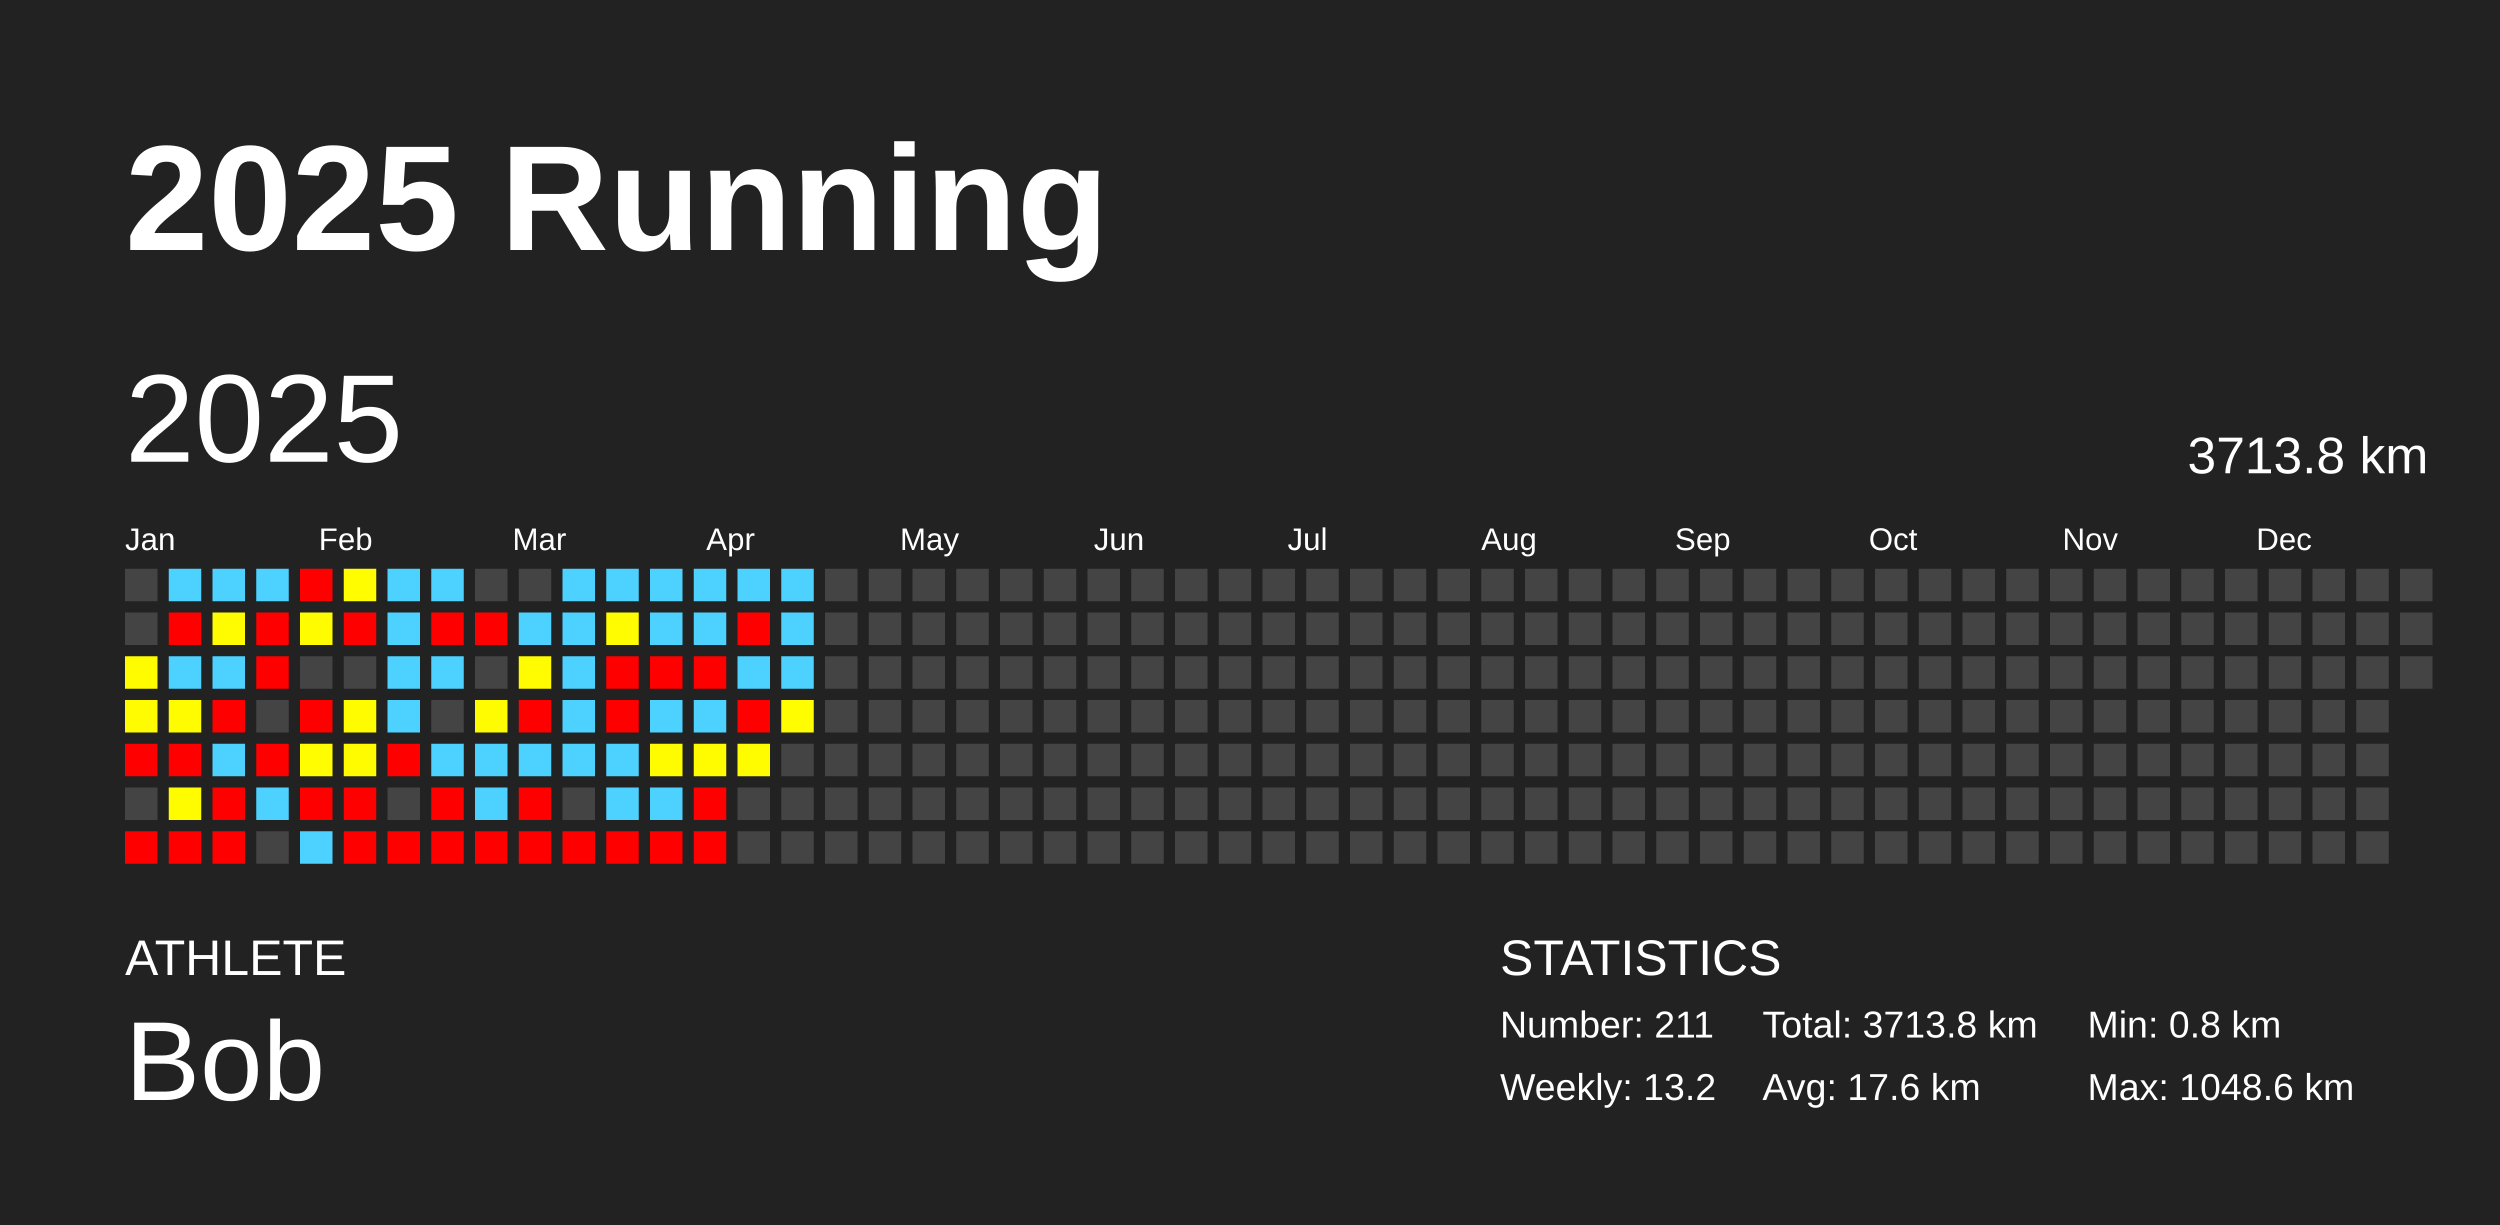
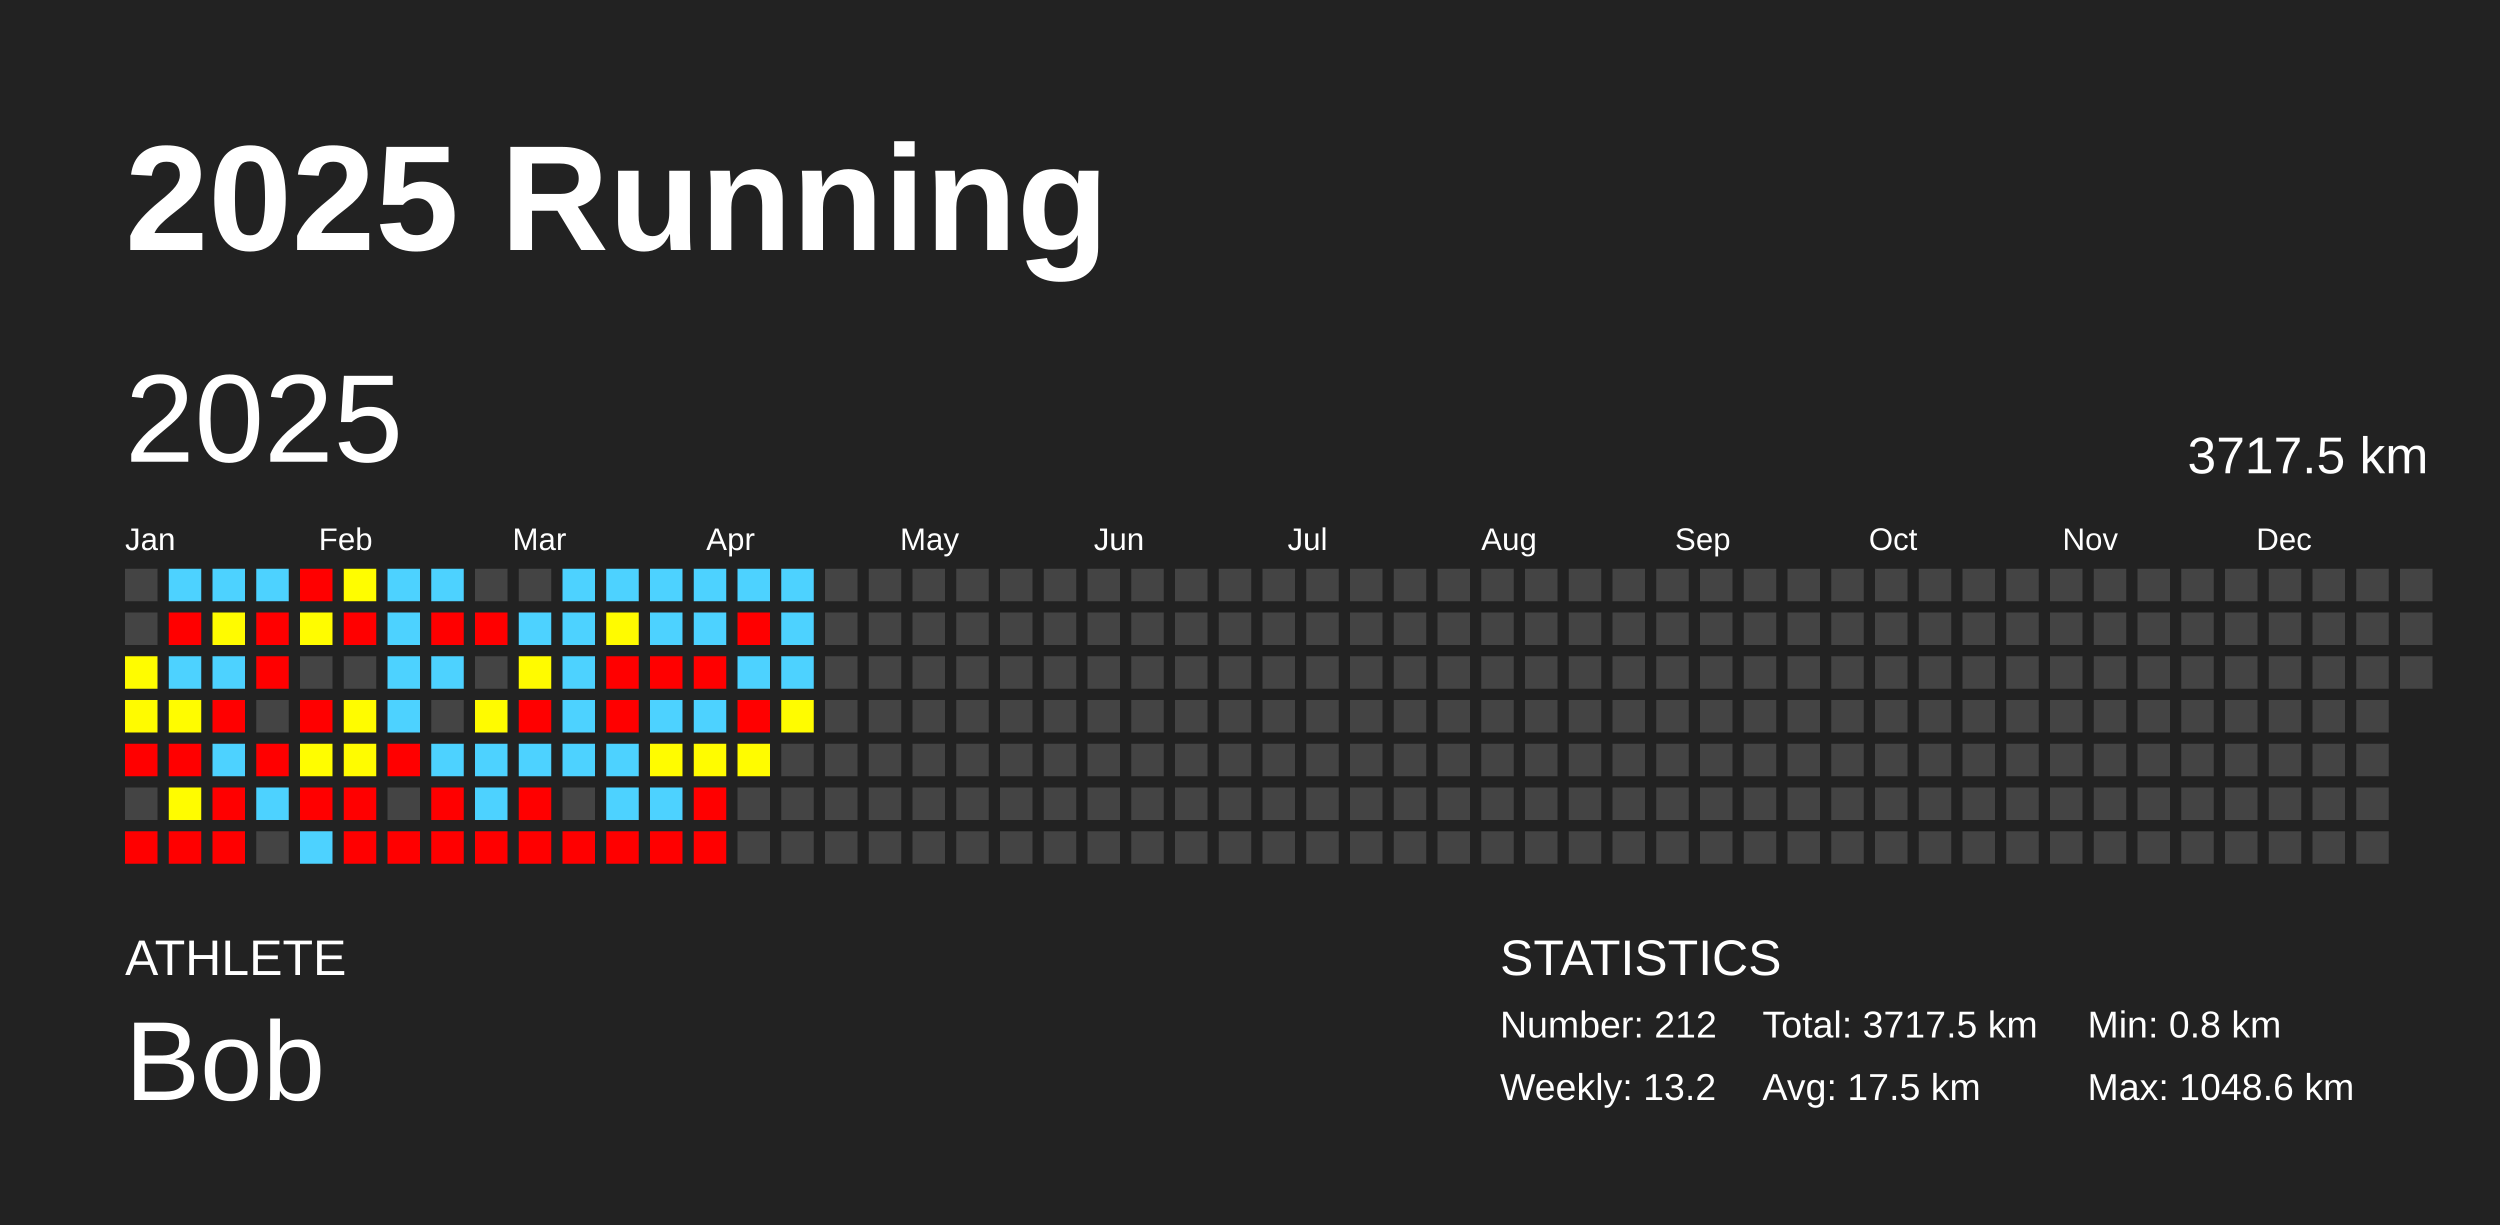
<svg xmlns="http://www.w3.org/2000/svg" baseProfile="full" height="98mm" version="1.1" viewBox="0,0,200,98" width="200mm">
  <defs />
  <rect fill="#222222" height="98" width="200" x="0" y="0" />
  <text fill="#FFFFFF" style="font-size:12px; font-family:Arial; font-weight:bold;" x="10" y="20">2025 Running</text>
  <text fill="#FFFFFF" style="font-size:4px; font-family:Arial" x="10" y="78">ATHLETE</text>
  <text fill="#FFFFFF" style="font-size:9px; font-family:Arial" x="10" y="88">Bob</text>
  <text fill="#FFFFFF" style="font-size:4px; font-family:Arial" x="120" y="78">STATISTICS</text>
-   <text fill="#FFFFFF" style="font-size:3px; font-family:Arial" x="120" y="83">Number: 211</text>
+   <text fill="#FFFFFF" style="font-size:3px; font-family:Arial" x="120" y="83">Number: 212</text>
  <text fill="#FFFFFF" style="font-size:3px; font-family:Arial" x="120" y="88">Weekly: 13.2</text>
-   <text fill="#FFFFFF" style="font-size:3px; font-family:Arial" x="141" y="83">Total: 3713.8 km</text>
-   <text fill="#FFFFFF" style="font-size:3px; font-family:Arial" x="141" y="88">Avg: 17.6 km</text>
+   <text fill="#FFFFFF" style="font-size:3px; font-family:Arial" x="141" y="83">Total: 3717.5 km</text>
+   <text fill="#FFFFFF" style="font-size:3px; font-family:Arial" x="141" y="88">Avg: 17.5 km</text>
  <text fill="#FFFFFF" style="font-size:3px; font-family:Arial" x="167" y="83">Min: 0.8 km</text>
  <text fill="#FFFFFF" style="font-size:3px; font-family:Arial" x="167" y="88">Max: 1048.6 km</text>
  <text dominant-baseline="hanging" fill="#FFFFFF" style="font-size:10.0px; font-family:Arial;" x="10" y="30">2025</text>
-   <text dominant-baseline="hanging" fill="#FFFFFF" style="font-size:4.125px; font-family:Arial;" x="175" y="35">3713.8 km</text>
+   <text dominant-baseline="hanging" fill="#FFFFFF" style="font-size:4.125px; font-family:Arial;" x="175" y="35">3717.5 km</text>
  <text fill="#FFFFFF" style="font-size:2.5px; font-family:Arial" x="10.0" y="44">Jan</text>
  <text fill="#FFFFFF" style="font-size:2.5px; font-family:Arial" x="25.5" y="44">Feb</text>
  <text fill="#FFFFFF" style="font-size:2.5px; font-family:Arial" x="41.0" y="44">Mar</text>
  <text fill="#FFFFFF" style="font-size:2.5px; font-family:Arial" x="56.5" y="44">Apr</text>
  <text fill="#FFFFFF" style="font-size:2.5px; font-family:Arial" x="72.0" y="44">May</text>
  <text fill="#FFFFFF" style="font-size:2.5px; font-family:Arial" x="87.5" y="44">Jun</text>
  <text fill="#FFFFFF" style="font-size:2.5px; font-family:Arial" x="103.0" y="44">Jul</text>
  <text fill="#FFFFFF" style="font-size:2.5px; font-family:Arial" x="118.5" y="44">Aug</text>
  <text fill="#FFFFFF" style="font-size:2.5px; font-family:Arial" x="134.0" y="44">Sep</text>
  <text fill="#FFFFFF" style="font-size:2.5px; font-family:Arial" x="149.5" y="44">Oct</text>
  <text fill="#FFFFFF" style="font-size:2.5px; font-family:Arial" x="165.0" y="44">Nov</text>
  <text fill="#FFFFFF" style="font-size:2.5px; font-family:Arial" x="180.5" y="44">Dec</text>
  <rect fill="#444444" height="2.6" width="2.6" x="10.0" y="45.5" />
  <rect fill="#444444" height="2.6" width="2.6" x="10.0" y="49.0" />
  <rect fill="#fffc00" height="2.6" width="2.6" x="10.0" y="52.5" />
  <rect fill="#fffb00" height="2.6" width="2.6" x="10.0" y="56.0" />
  <rect fill="red" height="2.6" width="2.6" x="10.0" y="59.5" />
  <rect fill="#444444" height="2.6" width="2.6" x="10.0" y="63.0" />
  <rect fill="red" height="2.6" width="2.6" x="10.0" y="66.5" />
  <rect fill="#4dd2ff" height="2.6" width="2.6" x="13.5" y="45.5" />
  <rect fill="red" height="2.6" width="2.6" x="13.5" y="49.0" />
  <rect fill="#4dd2ff" height="2.6" width="2.6" x="13.5" y="52.5" />
  <rect fill="#fffc00" height="2.6" width="2.6" x="13.5" y="56.0" />
  <rect fill="red" height="2.6" width="2.6" x="13.5" y="59.5" />
  <rect fill="#fffc00" height="2.6" width="2.6" x="13.5" y="63.0" />
  <rect fill="red" height="2.6" width="2.6" x="13.5" y="66.5" />
  <rect fill="#4dd2ff" height="2.6" width="2.6" x="17.0" y="45.5" />
  <rect fill="#fffb00" height="2.6" width="2.6" x="17.0" y="49.0" />
  <rect fill="#4dd2ff" height="2.6" width="2.6" x="17.0" y="52.5" />
  <rect fill="red" height="2.6" width="2.6" x="17.0" y="56.0" />
  <rect fill="#4dd2ff" height="2.6" width="2.6" x="17.0" y="59.5" />
  <rect fill="red" height="2.6" width="2.6" x="17.0" y="63.0" />
  <rect fill="red" height="2.6" width="2.6" x="17.0" y="66.5" />
  <rect fill="#4dd2ff" height="2.6" width="2.6" x="20.5" y="45.5" />
  <rect fill="red" height="2.6" width="2.6" x="20.5" y="49.0" />
  <rect fill="red" height="2.6" width="2.6" x="20.5" y="52.5" />
  <rect fill="#444444" height="2.6" width="2.6" x="20.5" y="56.0" />
  <rect fill="red" height="2.6" width="2.6" x="20.5" y="59.5" />
  <rect fill="#4dd2ff" height="2.6" width="2.6" x="20.5" y="63.0" />
  <rect fill="#444444" height="2.6" width="2.6" x="20.5" y="66.5" />
  <rect fill="red" height="2.6" width="2.6" x="24.0" y="45.5" />
  <rect fill="#fffc00" height="2.6" width="2.6" x="24.0" y="49.0" />
  <rect fill="#444444" height="2.6" width="2.6" x="24.0" y="52.5" />
  <rect fill="red" height="2.6" width="2.6" x="24.0" y="56.0" />
  <rect fill="#fffd00" height="2.6" width="2.6" x="24.0" y="59.5" />
  <rect fill="red" height="2.6" width="2.6" x="24.0" y="63.0" />
  <rect fill="#4dd2ff" height="2.6" width="2.6" x="24.0" y="66.5" />
  <rect fill="#fffd00" height="2.6" width="2.6" x="27.5" y="45.5" />
  <rect fill="red" height="2.6" width="2.6" x="27.5" y="49.0" />
  <rect fill="#444444" height="2.6" width="2.6" x="27.5" y="52.5" />
  <rect fill="#fffc00" height="2.6" width="2.6" x="27.5" y="56.0" />
  <rect fill="#fffc00" height="2.6" width="2.6" x="27.5" y="59.5" />
  <rect fill="red" height="2.6" width="2.6" x="27.5" y="63.0" />
  <rect fill="red" height="2.6" width="2.6" x="27.5" y="66.5" />
  <rect fill="#4dd2ff" height="2.6" width="2.6" x="31.0" y="45.5" />
  <rect fill="#4dd2ff" height="2.6" width="2.6" x="31.0" y="49.0" />
  <rect fill="#4dd2ff" height="2.6" width="2.6" x="31.0" y="52.5" />
  <rect fill="#4dd2ff" height="2.6" width="2.6" x="31.0" y="56.0" />
  <rect fill="red" height="2.6" width="2.6" x="31.0" y="59.5" />
  <rect fill="#444444" height="2.6" width="2.6" x="31.0" y="63.0" />
  <rect fill="red" height="2.6" width="2.6" x="31.0" y="66.5" />
  <rect fill="#4dd2ff" height="2.6" width="2.6" x="34.5" y="45.5" />
  <rect fill="red" height="2.6" width="2.6" x="34.5" y="49.0" />
  <rect fill="#4dd2ff" height="2.6" width="2.6" x="34.5" y="52.5" />
  <rect fill="#444444" height="2.6" width="2.6" x="34.5" y="56.0" />
  <rect fill="#4dd2ff" height="2.6" width="2.6" x="34.5" y="59.5" />
  <rect fill="red" height="2.6" width="2.6" x="34.5" y="63.0" />
  <rect fill="red" height="2.6" width="2.6" x="34.5" y="66.5" />
  <rect fill="#444444" height="2.6" width="2.6" x="38.0" y="45.5" />
  <rect fill="red" height="2.6" width="2.6" x="38.0" y="49.0" />
  <rect fill="#444444" height="2.6" width="2.6" x="38.0" y="52.5" />
  <rect fill="#fffb00" height="2.6" width="2.6" x="38.0" y="56.0" />
  <rect fill="#4dd2ff" height="2.6" width="2.6" x="38.0" y="59.5" />
  <rect fill="#4dd2ff" height="2.6" width="2.6" x="38.0" y="63.0" />
  <rect fill="red" height="2.6" width="2.6" x="38.0" y="66.5" />
  <rect fill="#444444" height="2.6" width="2.6" x="41.5" y="45.5" />
  <rect fill="#4dd2ff" height="2.6" width="2.6" x="41.5" y="49.0" />
  <rect fill="#fffb00" height="2.6" width="2.6" x="41.5" y="52.5" />
  <rect fill="red" height="2.6" width="2.6" x="41.5" y="56.0" />
  <rect fill="#4dd2ff" height="2.6" width="2.6" x="41.5" y="59.5" />
  <rect fill="red" height="2.6" width="2.6" x="41.5" y="63.0" />
  <rect fill="red" height="2.6" width="2.6" x="41.5" y="66.5" />
  <rect fill="#4dd2ff" height="2.6" width="2.6" x="45.0" y="45.5" />
  <rect fill="#4dd2ff" height="2.6" width="2.6" x="45.0" y="49.0" />
  <rect fill="#4dd2ff" height="2.6" width="2.6" x="45.0" y="52.5" />
  <rect fill="#4dd2ff" height="2.6" width="2.6" x="45.0" y="56.0" />
  <rect fill="#4dd2ff" height="2.6" width="2.6" x="45.0" y="59.5" />
  <rect fill="#444444" height="2.6" width="2.6" x="45.0" y="63.0" />
  <rect fill="red" height="2.6" width="2.6" x="45.0" y="66.5" />
  <rect fill="#4dd2ff" height="2.6" width="2.6" x="48.5" y="45.5" />
  <rect fill="#fffb00" height="2.6" width="2.6" x="48.5" y="49.0" />
  <rect fill="red" height="2.6" width="2.6" x="48.5" y="52.5" />
  <rect fill="red" height="2.6" width="2.6" x="48.5" y="56.0" />
  <rect fill="#4dd2ff" height="2.6" width="2.6" x="48.5" y="59.5" />
  <rect fill="#4dd2ff" height="2.6" width="2.6" x="48.5" y="63.0" />
  <rect fill="red" height="2.6" width="2.6" x="48.5" y="66.5" />
  <rect fill="#4dd2ff" height="2.6" width="2.6" x="52.0" y="45.5" />
  <rect fill="#4dd2ff" height="2.6" width="2.6" x="52.0" y="49.0" />
  <rect fill="red" height="2.6" width="2.6" x="52.0" y="52.5" />
  <rect fill="#4dd2ff" height="2.6" width="2.6" x="52.0" y="56.0" />
  <rect fill="#fffc00" height="2.6" width="2.6" x="52.0" y="59.5" />
  <rect fill="#4dd2ff" height="2.6" width="2.6" x="52.0" y="63.0" />
  <rect fill="red" height="2.6" width="2.6" x="52.0" y="66.5" />
  <rect fill="#4dd2ff" height="2.6" width="2.6" x="55.5" y="45.5" />
  <rect fill="#4dd2ff" height="2.6" width="2.6" x="55.5" y="49.0" />
  <rect fill="red" height="2.6" width="2.6" x="55.5" y="52.5" />
  <rect fill="#4dd2ff" height="2.6" width="2.6" x="55.5" y="56.0" />
  <rect fill="#fffc00" height="2.6" width="2.6" x="55.5" y="59.5" />
  <rect fill="red" height="2.6" width="2.6" x="55.5" y="63.0" />
  <rect fill="red" height="2.6" width="2.6" x="55.5" y="66.5" />
  <rect fill="#4dd2ff" height="2.6" width="2.6" x="59.0" y="45.5" />
  <rect fill="red" height="2.6" width="2.6" x="59.0" y="49.0" />
  <rect fill="#4dd2ff" height="2.6" width="2.6" x="59.0" y="52.5" />
  <rect fill="red" height="2.6" width="2.6" x="59.0" y="56.0" />
  <rect fill="#fffc00" height="2.6" width="2.6" x="59.0" y="59.5" />
  <rect fill="#444444" height="2.6" width="2.6" x="59.0" y="63.0" />
  <rect fill="#444444" height="2.6" width="2.6" x="59.0" y="66.5" />
  <rect fill="#4dd2ff" height="2.6" width="2.6" x="62.5" y="45.5" />
  <rect fill="#4dd2ff" height="2.6" width="2.6" x="62.5" y="49.0" />
  <rect fill="#4dd2ff" height="2.6" width="2.6" x="62.5" y="52.5" />
-   <rect fill="#fffd00" height="2.6" width="2.6" x="62.5" y="56.0" />
+   <rect fill="#fffc00" height="2.6" width="2.6" x="62.5" y="56.0" />
  <rect fill="#444444" height="2.6" width="2.6" x="62.5" y="59.5" />
  <rect fill="#444444" height="2.6" width="2.6" x="62.5" y="63.0" />
  <rect fill="#444444" height="2.6" width="2.6" x="62.5" y="66.5" />
  <rect fill="#444444" height="2.6" width="2.6" x="66.0" y="45.5" />
  <rect fill="#444444" height="2.6" width="2.6" x="66.0" y="49.0" />
  <rect fill="#444444" height="2.6" width="2.6" x="66.0" y="52.5" />
  <rect fill="#444444" height="2.6" width="2.6" x="66.0" y="56.0" />
  <rect fill="#444444" height="2.6" width="2.6" x="66.0" y="59.5" />
  <rect fill="#444444" height="2.6" width="2.6" x="66.0" y="63.0" />
  <rect fill="#444444" height="2.6" width="2.6" x="66.0" y="66.5" />
  <rect fill="#444444" height="2.6" width="2.6" x="69.5" y="45.5" />
  <rect fill="#444444" height="2.6" width="2.6" x="69.5" y="49.0" />
  <rect fill="#444444" height="2.6" width="2.6" x="69.5" y="52.5" />
  <rect fill="#444444" height="2.6" width="2.6" x="69.5" y="56.0" />
  <rect fill="#444444" height="2.6" width="2.6" x="69.5" y="59.5" />
  <rect fill="#444444" height="2.6" width="2.6" x="69.5" y="63.0" />
  <rect fill="#444444" height="2.6" width="2.6" x="69.5" y="66.5" />
  <rect fill="#444444" height="2.6" width="2.6" x="73.0" y="45.5" />
  <rect fill="#444444" height="2.6" width="2.6" x="73.0" y="49.0" />
  <rect fill="#444444" height="2.6" width="2.6" x="73.0" y="52.5" />
  <rect fill="#444444" height="2.6" width="2.6" x="73.0" y="56.0" />
  <rect fill="#444444" height="2.6" width="2.6" x="73.0" y="59.5" />
  <rect fill="#444444" height="2.6" width="2.6" x="73.0" y="63.0" />
  <rect fill="#444444" height="2.6" width="2.6" x="73.0" y="66.5" />
  <rect fill="#444444" height="2.6" width="2.6" x="76.5" y="45.5" />
  <rect fill="#444444" height="2.6" width="2.6" x="76.5" y="49.0" />
  <rect fill="#444444" height="2.6" width="2.6" x="76.5" y="52.5" />
  <rect fill="#444444" height="2.6" width="2.6" x="76.5" y="56.0" />
  <rect fill="#444444" height="2.6" width="2.6" x="76.5" y="59.5" />
  <rect fill="#444444" height="2.6" width="2.6" x="76.5" y="63.0" />
  <rect fill="#444444" height="2.6" width="2.6" x="76.5" y="66.5" />
  <rect fill="#444444" height="2.6" width="2.6" x="80.0" y="45.5" />
  <rect fill="#444444" height="2.6" width="2.6" x="80.0" y="49.0" />
  <rect fill="#444444" height="2.6" width="2.6" x="80.0" y="52.5" />
  <rect fill="#444444" height="2.6" width="2.6" x="80.0" y="56.0" />
  <rect fill="#444444" height="2.6" width="2.6" x="80.0" y="59.5" />
  <rect fill="#444444" height="2.6" width="2.6" x="80.0" y="63.0" />
  <rect fill="#444444" height="2.6" width="2.6" x="80.0" y="66.5" />
  <rect fill="#444444" height="2.6" width="2.6" x="83.5" y="45.5" />
  <rect fill="#444444" height="2.6" width="2.6" x="83.5" y="49.0" />
  <rect fill="#444444" height="2.6" width="2.6" x="83.5" y="52.5" />
  <rect fill="#444444" height="2.6" width="2.6" x="83.5" y="56.0" />
  <rect fill="#444444" height="2.6" width="2.6" x="83.5" y="59.5" />
  <rect fill="#444444" height="2.6" width="2.6" x="83.5" y="63.0" />
  <rect fill="#444444" height="2.6" width="2.6" x="83.5" y="66.5" />
  <rect fill="#444444" height="2.6" width="2.6" x="87.0" y="45.5" />
  <rect fill="#444444" height="2.6" width="2.6" x="87.0" y="49.0" />
  <rect fill="#444444" height="2.6" width="2.6" x="87.0" y="52.5" />
  <rect fill="#444444" height="2.6" width="2.6" x="87.0" y="56.0" />
  <rect fill="#444444" height="2.6" width="2.6" x="87.0" y="59.5" />
  <rect fill="#444444" height="2.6" width="2.6" x="87.0" y="63.0" />
  <rect fill="#444444" height="2.6" width="2.6" x="87.0" y="66.5" />
  <rect fill="#444444" height="2.6" width="2.6" x="90.5" y="45.5" />
  <rect fill="#444444" height="2.6" width="2.6" x="90.5" y="49.0" />
  <rect fill="#444444" height="2.6" width="2.6" x="90.5" y="52.5" />
  <rect fill="#444444" height="2.6" width="2.6" x="90.5" y="56.0" />
  <rect fill="#444444" height="2.6" width="2.6" x="90.5" y="59.5" />
  <rect fill="#444444" height="2.6" width="2.6" x="90.5" y="63.0" />
  <rect fill="#444444" height="2.6" width="2.6" x="90.5" y="66.5" />
  <rect fill="#444444" height="2.6" width="2.6" x="94.0" y="45.5" />
  <rect fill="#444444" height="2.6" width="2.6" x="94.0" y="49.0" />
  <rect fill="#444444" height="2.6" width="2.6" x="94.0" y="52.5" />
  <rect fill="#444444" height="2.6" width="2.6" x="94.0" y="56.0" />
  <rect fill="#444444" height="2.6" width="2.6" x="94.0" y="59.5" />
  <rect fill="#444444" height="2.6" width="2.6" x="94.0" y="63.0" />
  <rect fill="#444444" height="2.6" width="2.6" x="94.0" y="66.5" />
  <rect fill="#444444" height="2.6" width="2.6" x="97.5" y="45.5" />
  <rect fill="#444444" height="2.6" width="2.6" x="97.5" y="49.0" />
  <rect fill="#444444" height="2.6" width="2.6" x="97.5" y="52.5" />
  <rect fill="#444444" height="2.6" width="2.6" x="97.5" y="56.0" />
  <rect fill="#444444" height="2.6" width="2.6" x="97.5" y="59.5" />
  <rect fill="#444444" height="2.6" width="2.6" x="97.5" y="63.0" />
  <rect fill="#444444" height="2.6" width="2.6" x="97.5" y="66.5" />
  <rect fill="#444444" height="2.6" width="2.6" x="101.0" y="45.5" />
  <rect fill="#444444" height="2.6" width="2.6" x="101.0" y="49.0" />
  <rect fill="#444444" height="2.6" width="2.6" x="101.0" y="52.5" />
  <rect fill="#444444" height="2.6" width="2.6" x="101.0" y="56.0" />
  <rect fill="#444444" height="2.6" width="2.6" x="101.0" y="59.5" />
  <rect fill="#444444" height="2.6" width="2.6" x="101.0" y="63.0" />
  <rect fill="#444444" height="2.6" width="2.6" x="101.0" y="66.5" />
  <rect fill="#444444" height="2.6" width="2.6" x="104.5" y="45.5" />
  <rect fill="#444444" height="2.6" width="2.6" x="104.5" y="49.0" />
  <rect fill="#444444" height="2.6" width="2.6" x="104.5" y="52.5" />
  <rect fill="#444444" height="2.6" width="2.6" x="104.5" y="56.0" />
  <rect fill="#444444" height="2.6" width="2.6" x="104.5" y="59.5" />
  <rect fill="#444444" height="2.6" width="2.6" x="104.5" y="63.0" />
  <rect fill="#444444" height="2.6" width="2.6" x="104.5" y="66.5" />
  <rect fill="#444444" height="2.6" width="2.6" x="108.0" y="45.5" />
  <rect fill="#444444" height="2.6" width="2.6" x="108.0" y="49.0" />
  <rect fill="#444444" height="2.6" width="2.6" x="108.0" y="52.5" />
  <rect fill="#444444" height="2.6" width="2.6" x="108.0" y="56.0" />
  <rect fill="#444444" height="2.6" width="2.6" x="108.0" y="59.5" />
  <rect fill="#444444" height="2.6" width="2.6" x="108.0" y="63.0" />
  <rect fill="#444444" height="2.6" width="2.6" x="108.0" y="66.5" />
  <rect fill="#444444" height="2.6" width="2.6" x="111.5" y="45.5" />
  <rect fill="#444444" height="2.6" width="2.6" x="111.5" y="49.0" />
  <rect fill="#444444" height="2.6" width="2.6" x="111.5" y="52.5" />
  <rect fill="#444444" height="2.6" width="2.6" x="111.5" y="56.0" />
  <rect fill="#444444" height="2.6" width="2.6" x="111.5" y="59.5" />
  <rect fill="#444444" height="2.6" width="2.6" x="111.5" y="63.0" />
  <rect fill="#444444" height="2.6" width="2.6" x="111.5" y="66.5" />
  <rect fill="#444444" height="2.6" width="2.6" x="115.0" y="45.5" />
  <rect fill="#444444" height="2.6" width="2.6" x="115.0" y="49.0" />
  <rect fill="#444444" height="2.6" width="2.6" x="115.0" y="52.5" />
  <rect fill="#444444" height="2.6" width="2.6" x="115.0" y="56.0" />
  <rect fill="#444444" height="2.6" width="2.6" x="115.0" y="59.5" />
  <rect fill="#444444" height="2.6" width="2.6" x="115.0" y="63.0" />
  <rect fill="#444444" height="2.6" width="2.6" x="115.0" y="66.5" />
  <rect fill="#444444" height="2.6" width="2.6" x="118.5" y="45.5" />
  <rect fill="#444444" height="2.6" width="2.6" x="118.5" y="49.0" />
  <rect fill="#444444" height="2.6" width="2.6" x="118.5" y="52.5" />
  <rect fill="#444444" height="2.6" width="2.6" x="118.5" y="56.0" />
  <rect fill="#444444" height="2.6" width="2.6" x="118.5" y="59.5" />
  <rect fill="#444444" height="2.6" width="2.6" x="118.5" y="63.0" />
  <rect fill="#444444" height="2.6" width="2.6" x="118.5" y="66.5" />
  <rect fill="#444444" height="2.6" width="2.6" x="122.0" y="45.5" />
  <rect fill="#444444" height="2.6" width="2.6" x="122.0" y="49.0" />
  <rect fill="#444444" height="2.6" width="2.6" x="122.0" y="52.5" />
  <rect fill="#444444" height="2.6" width="2.6" x="122.0" y="56.0" />
  <rect fill="#444444" height="2.6" width="2.6" x="122.0" y="59.5" />
  <rect fill="#444444" height="2.6" width="2.6" x="122.0" y="63.0" />
  <rect fill="#444444" height="2.6" width="2.6" x="122.0" y="66.5" />
  <rect fill="#444444" height="2.6" width="2.6" x="125.5" y="45.5" />
  <rect fill="#444444" height="2.6" width="2.6" x="125.5" y="49.0" />
  <rect fill="#444444" height="2.6" width="2.6" x="125.5" y="52.5" />
  <rect fill="#444444" height="2.6" width="2.6" x="125.5" y="56.0" />
  <rect fill="#444444" height="2.6" width="2.6" x="125.5" y="59.5" />
  <rect fill="#444444" height="2.6" width="2.6" x="125.5" y="63.0" />
  <rect fill="#444444" height="2.6" width="2.6" x="125.5" y="66.5" />
  <rect fill="#444444" height="2.6" width="2.6" x="129.0" y="45.5" />
  <rect fill="#444444" height="2.6" width="2.6" x="129.0" y="49.0" />
  <rect fill="#444444" height="2.6" width="2.6" x="129.0" y="52.5" />
  <rect fill="#444444" height="2.6" width="2.6" x="129.0" y="56.0" />
  <rect fill="#444444" height="2.6" width="2.6" x="129.0" y="59.5" />
  <rect fill="#444444" height="2.6" width="2.6" x="129.0" y="63.0" />
  <rect fill="#444444" height="2.6" width="2.6" x="129.0" y="66.5" />
  <rect fill="#444444" height="2.6" width="2.6" x="132.5" y="45.5" />
  <rect fill="#444444" height="2.6" width="2.6" x="132.5" y="49.0" />
  <rect fill="#444444" height="2.6" width="2.6" x="132.5" y="52.5" />
  <rect fill="#444444" height="2.6" width="2.6" x="132.5" y="56.0" />
  <rect fill="#444444" height="2.6" width="2.6" x="132.5" y="59.5" />
  <rect fill="#444444" height="2.6" width="2.6" x="132.5" y="63.0" />
  <rect fill="#444444" height="2.6" width="2.6" x="132.5" y="66.5" />
  <rect fill="#444444" height="2.6" width="2.6" x="136.0" y="45.5" />
  <rect fill="#444444" height="2.6" width="2.6" x="136.0" y="49.0" />
  <rect fill="#444444" height="2.6" width="2.6" x="136.0" y="52.5" />
  <rect fill="#444444" height="2.6" width="2.6" x="136.0" y="56.0" />
  <rect fill="#444444" height="2.6" width="2.6" x="136.0" y="59.5" />
  <rect fill="#444444" height="2.6" width="2.6" x="136.0" y="63.0" />
  <rect fill="#444444" height="2.6" width="2.6" x="136.0" y="66.5" />
  <rect fill="#444444" height="2.6" width="2.6" x="139.5" y="45.5" />
  <rect fill="#444444" height="2.6" width="2.6" x="139.5" y="49.0" />
  <rect fill="#444444" height="2.6" width="2.6" x="139.5" y="52.5" />
  <rect fill="#444444" height="2.6" width="2.6" x="139.5" y="56.0" />
  <rect fill="#444444" height="2.6" width="2.6" x="139.5" y="59.5" />
  <rect fill="#444444" height="2.6" width="2.6" x="139.5" y="63.0" />
  <rect fill="#444444" height="2.6" width="2.6" x="139.5" y="66.5" />
  <rect fill="#444444" height="2.6" width="2.6" x="143.0" y="45.5" />
  <rect fill="#444444" height="2.6" width="2.6" x="143.0" y="49.0" />
  <rect fill="#444444" height="2.6" width="2.6" x="143.0" y="52.5" />
  <rect fill="#444444" height="2.6" width="2.6" x="143.0" y="56.0" />
  <rect fill="#444444" height="2.6" width="2.6" x="143.0" y="59.5" />
  <rect fill="#444444" height="2.6" width="2.6" x="143.0" y="63.0" />
  <rect fill="#444444" height="2.6" width="2.6" x="143.0" y="66.5" />
  <rect fill="#444444" height="2.6" width="2.6" x="146.5" y="45.5" />
  <rect fill="#444444" height="2.6" width="2.6" x="146.5" y="49.0" />
  <rect fill="#444444" height="2.6" width="2.6" x="146.5" y="52.5" />
  <rect fill="#444444" height="2.6" width="2.6" x="146.5" y="56.0" />
  <rect fill="#444444" height="2.6" width="2.6" x="146.5" y="59.5" />
  <rect fill="#444444" height="2.6" width="2.6" x="146.5" y="63.0" />
  <rect fill="#444444" height="2.6" width="2.6" x="146.5" y="66.5" />
  <rect fill="#444444" height="2.6" width="2.6" x="150.0" y="45.5" />
  <rect fill="#444444" height="2.6" width="2.6" x="150.0" y="49.0" />
  <rect fill="#444444" height="2.6" width="2.6" x="150.0" y="52.5" />
  <rect fill="#444444" height="2.6" width="2.6" x="150.0" y="56.0" />
  <rect fill="#444444" height="2.6" width="2.6" x="150.0" y="59.5" />
  <rect fill="#444444" height="2.6" width="2.6" x="150.0" y="63.0" />
  <rect fill="#444444" height="2.6" width="2.6" x="150.0" y="66.5" />
  <rect fill="#444444" height="2.6" width="2.6" x="153.5" y="45.5" />
  <rect fill="#444444" height="2.6" width="2.6" x="153.5" y="49.0" />
  <rect fill="#444444" height="2.6" width="2.6" x="153.5" y="52.5" />
  <rect fill="#444444" height="2.6" width="2.6" x="153.5" y="56.0" />
  <rect fill="#444444" height="2.6" width="2.6" x="153.5" y="59.5" />
  <rect fill="#444444" height="2.6" width="2.6" x="153.5" y="63.0" />
  <rect fill="#444444" height="2.6" width="2.6" x="153.5" y="66.5" />
  <rect fill="#444444" height="2.6" width="2.6" x="157.0" y="45.5" />
  <rect fill="#444444" height="2.6" width="2.6" x="157.0" y="49.0" />
  <rect fill="#444444" height="2.6" width="2.6" x="157.0" y="52.5" />
  <rect fill="#444444" height="2.6" width="2.6" x="157.0" y="56.0" />
  <rect fill="#444444" height="2.6" width="2.6" x="157.0" y="59.5" />
  <rect fill="#444444" height="2.6" width="2.6" x="157.0" y="63.0" />
  <rect fill="#444444" height="2.6" width="2.6" x="157.0" y="66.5" />
  <rect fill="#444444" height="2.6" width="2.6" x="160.5" y="45.5" />
  <rect fill="#444444" height="2.6" width="2.6" x="160.5" y="49.0" />
  <rect fill="#444444" height="2.6" width="2.6" x="160.5" y="52.5" />
  <rect fill="#444444" height="2.6" width="2.6" x="160.5" y="56.0" />
  <rect fill="#444444" height="2.6" width="2.6" x="160.5" y="59.5" />
  <rect fill="#444444" height="2.6" width="2.6" x="160.5" y="63.0" />
  <rect fill="#444444" height="2.6" width="2.6" x="160.5" y="66.5" />
  <rect fill="#444444" height="2.6" width="2.6" x="164.0" y="45.5" />
  <rect fill="#444444" height="2.6" width="2.6" x="164.0" y="49.0" />
  <rect fill="#444444" height="2.6" width="2.6" x="164.0" y="52.5" />
  <rect fill="#444444" height="2.6" width="2.6" x="164.0" y="56.0" />
  <rect fill="#444444" height="2.6" width="2.6" x="164.0" y="59.5" />
  <rect fill="#444444" height="2.6" width="2.6" x="164.0" y="63.0" />
  <rect fill="#444444" height="2.6" width="2.6" x="164.0" y="66.5" />
  <rect fill="#444444" height="2.6" width="2.6" x="167.5" y="45.5" />
  <rect fill="#444444" height="2.6" width="2.6" x="167.5" y="49.0" />
  <rect fill="#444444" height="2.6" width="2.6" x="167.5" y="52.5" />
  <rect fill="#444444" height="2.6" width="2.6" x="167.5" y="56.0" />
  <rect fill="#444444" height="2.6" width="2.6" x="167.5" y="59.5" />
  <rect fill="#444444" height="2.6" width="2.6" x="167.5" y="63.0" />
  <rect fill="#444444" height="2.6" width="2.6" x="167.5" y="66.5" />
  <rect fill="#444444" height="2.6" width="2.6" x="171.0" y="45.5" />
  <rect fill="#444444" height="2.6" width="2.6" x="171.0" y="49.0" />
  <rect fill="#444444" height="2.6" width="2.6" x="171.0" y="52.5" />
  <rect fill="#444444" height="2.6" width="2.6" x="171.0" y="56.0" />
  <rect fill="#444444" height="2.6" width="2.6" x="171.0" y="59.5" />
  <rect fill="#444444" height="2.6" width="2.6" x="171.0" y="63.0" />
  <rect fill="#444444" height="2.6" width="2.6" x="171.0" y="66.5" />
  <rect fill="#444444" height="2.6" width="2.6" x="174.5" y="45.5" />
  <rect fill="#444444" height="2.6" width="2.6" x="174.5" y="49.0" />
  <rect fill="#444444" height="2.6" width="2.6" x="174.5" y="52.5" />
  <rect fill="#444444" height="2.6" width="2.6" x="174.5" y="56.0" />
  <rect fill="#444444" height="2.6" width="2.6" x="174.5" y="59.5" />
  <rect fill="#444444" height="2.6" width="2.6" x="174.5" y="63.0" />
  <rect fill="#444444" height="2.6" width="2.6" x="174.5" y="66.5" />
  <rect fill="#444444" height="2.6" width="2.6" x="178.0" y="45.5" />
  <rect fill="#444444" height="2.6" width="2.6" x="178.0" y="49.0" />
  <rect fill="#444444" height="2.6" width="2.6" x="178.0" y="52.5" />
  <rect fill="#444444" height="2.6" width="2.6" x="178.0" y="56.0" />
  <rect fill="#444444" height="2.6" width="2.6" x="178.0" y="59.5" />
  <rect fill="#444444" height="2.6" width="2.6" x="178.0" y="63.0" />
  <rect fill="#444444" height="2.6" width="2.6" x="178.0" y="66.5" />
  <rect fill="#444444" height="2.6" width="2.6" x="181.5" y="45.5" />
  <rect fill="#444444" height="2.6" width="2.6" x="181.5" y="49.0" />
  <rect fill="#444444" height="2.6" width="2.6" x="181.5" y="52.5" />
  <rect fill="#444444" height="2.6" width="2.6" x="181.5" y="56.0" />
  <rect fill="#444444" height="2.6" width="2.6" x="181.5" y="59.5" />
  <rect fill="#444444" height="2.6" width="2.6" x="181.5" y="63.0" />
  <rect fill="#444444" height="2.6" width="2.6" x="181.5" y="66.5" />
  <rect fill="#444444" height="2.6" width="2.6" x="185.0" y="45.5" />
  <rect fill="#444444" height="2.6" width="2.6" x="185.0" y="49.0" />
  <rect fill="#444444" height="2.6" width="2.6" x="185.0" y="52.5" />
  <rect fill="#444444" height="2.6" width="2.6" x="185.0" y="56.0" />
  <rect fill="#444444" height="2.6" width="2.6" x="185.0" y="59.5" />
  <rect fill="#444444" height="2.6" width="2.6" x="185.0" y="63.0" />
  <rect fill="#444444" height="2.6" width="2.6" x="185.0" y="66.5" />
  <rect fill="#444444" height="2.6" width="2.6" x="188.5" y="45.5" />
  <rect fill="#444444" height="2.6" width="2.6" x="188.5" y="49.0" />
  <rect fill="#444444" height="2.6" width="2.6" x="188.5" y="52.5" />
  <rect fill="#444444" height="2.6" width="2.6" x="188.5" y="56.0" />
  <rect fill="#444444" height="2.6" width="2.6" x="188.5" y="59.5" />
  <rect fill="#444444" height="2.6" width="2.6" x="188.5" y="63.0" />
  <rect fill="#444444" height="2.6" width="2.6" x="188.5" y="66.5" />
  <rect fill="#444444" height="2.6" width="2.6" x="192.0" y="45.5" />
  <rect fill="#444444" height="2.6" width="2.6" x="192.0" y="49.0" />
  <rect fill="#444444" height="2.6" width="2.6" x="192.0" y="52.5" />
</svg>
